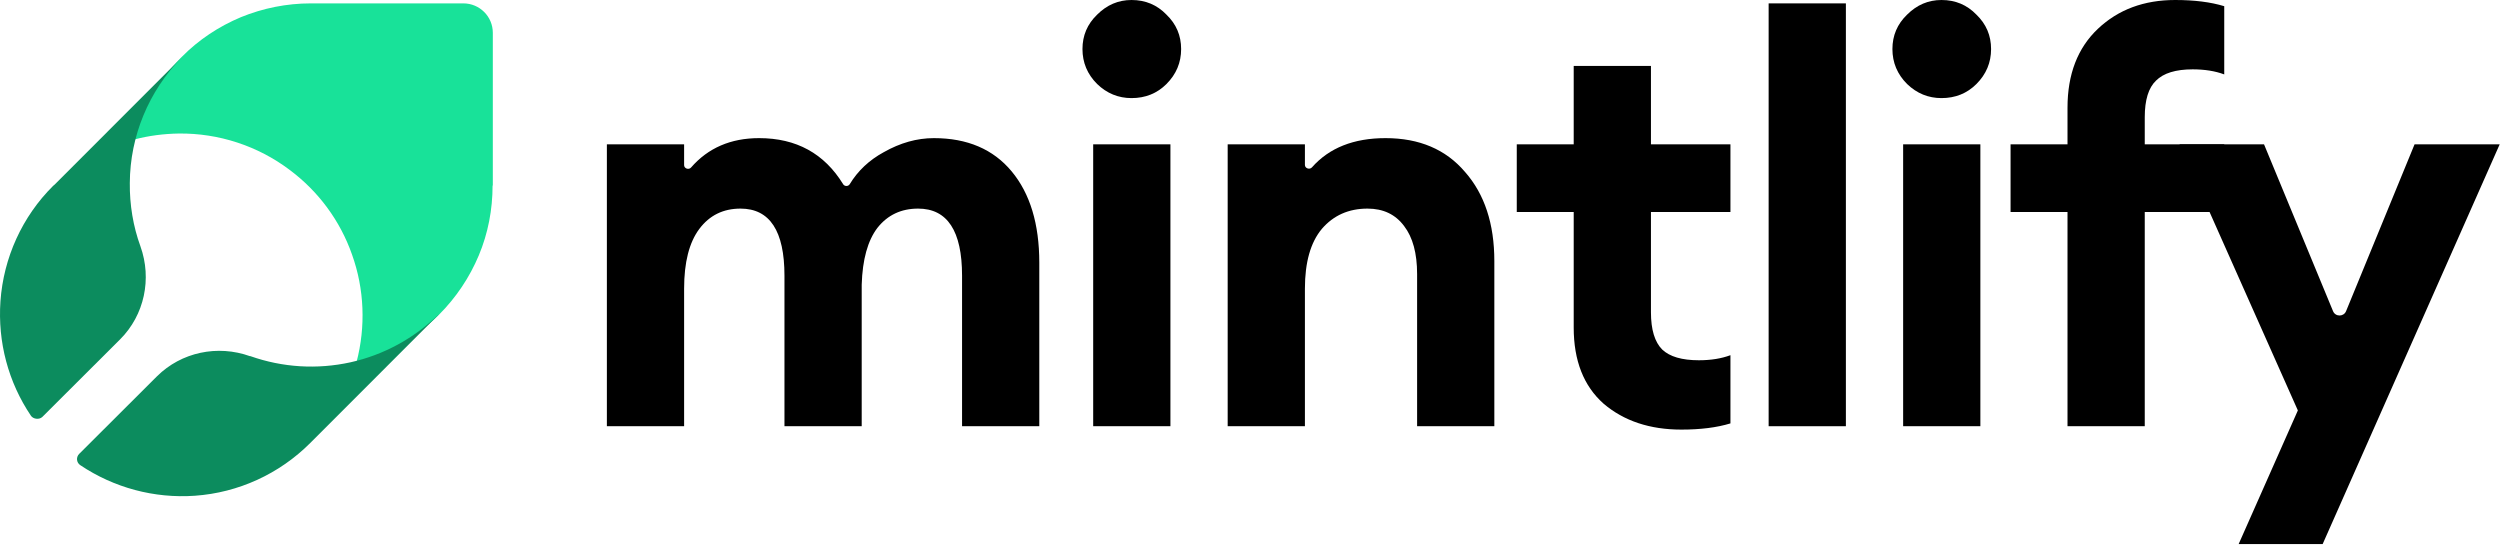
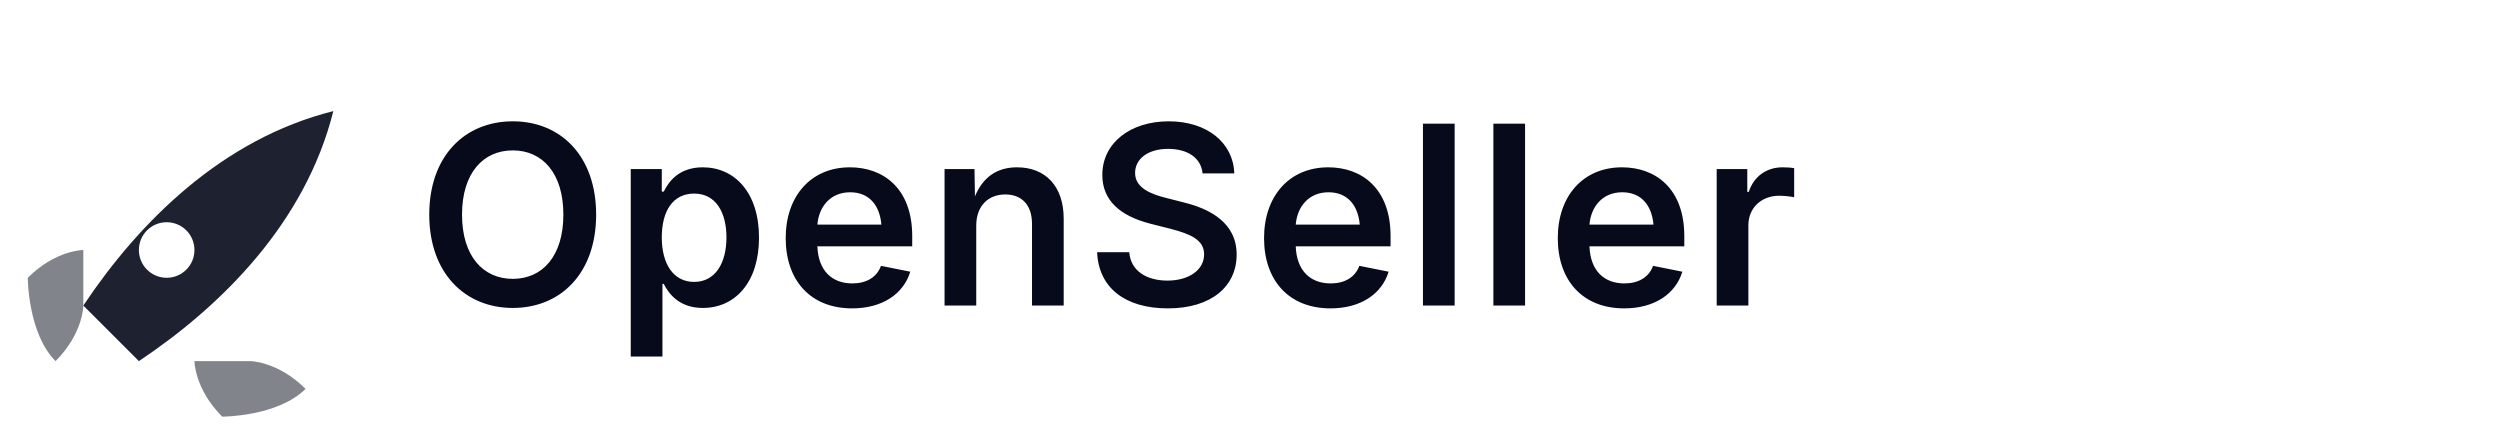
- <svg xmlns="http://www.w3.org/2000/svg" width="1682" height="367" viewBox="0 0 1682 367" fill="none">
-   <path d="M1562.69 366.037H1506.17L1546 276.14L1466.34 97.105H1523.24L1569.66 209.337C1571.28 213.26 1576.84 213.253 1578.45 209.325L1624.52 97.105H1681.79L1562.69 366.037Z" fill="black" />
-   <path d="M1391.02 286.761V142.622H1352.71V97.104H1391.02V72.449C1391.02 49.943 1397.85 32.242 1411.5 19.345C1425.16 6.448 1442.48 0 1463.47 0C1476.37 0 1487.37 1.391 1496.47 4.172V50.069C1490.4 47.793 1483.32 46.656 1475.23 46.656C1463.85 46.656 1455.63 49.184 1450.57 54.242C1445.51 59.046 1442.99 67.265 1442.99 78.897V97.104H1496.47V142.622H1442.99V286.761H1391.02Z" fill="black" />
-   <path d="M1306.22 66.001C1297.37 66.001 1289.66 62.84 1283.08 56.518C1276.51 49.943 1273.22 42.104 1273.22 33C1273.22 23.897 1276.51 16.184 1283.08 9.862C1289.66 3.287 1297.37 0 1306.22 0C1315.58 0 1323.42 3.287 1329.74 9.862C1336.31 16.184 1339.6 23.897 1339.6 33C1339.6 42.104 1336.31 49.943 1329.74 56.518C1323.42 62.84 1315.58 66.001 1306.22 66.001ZM1280.43 286.761V97.104H1332.39V286.761H1280.43Z" fill="black" />
-   <path d="M1189.94 286.761V2.276H1241.91V286.761H1189.94Z" fill="black" />
-   <path d="M1131.24 289.037C1110 289.037 1092.55 283.221 1078.89 271.588C1065.49 259.703 1058.79 242.634 1058.79 220.381V142.622H1020.48V97.104H1058.79V44.38H1110.76V97.104H1164.24V142.622H1110.76V210.14C1110.76 221.772 1113.29 230.117 1118.34 235.174C1123.4 239.979 1131.62 242.381 1143 242.381C1151.09 242.381 1158.17 241.243 1164.24 238.967V284.864C1155.14 287.646 1144.14 289.037 1131.24 289.037Z" fill="black" />
-   <path d="M825.979 286.761V97.104H877.945V110.967C877.945 113.311 881.135 114.347 882.688 112.591C894.273 99.485 910.773 92.932 932.187 92.932C954.946 92.932 972.774 100.518 985.67 115.691C998.82 130.61 1005.39 150.587 1005.39 175.622V286.761H953.429V184.346C953.429 170.438 950.521 159.691 944.704 152.105C938.888 144.265 930.67 140.346 920.049 140.346C907.405 140.346 897.164 144.898 889.325 154.001C881.738 163.105 877.945 176.507 877.945 194.208V286.761H825.979Z" fill="black" />
-   <path d="M761.286 66.001C752.436 66.001 744.723 62.84 738.148 56.518C731.574 49.943 728.286 42.104 728.286 33C728.286 23.897 731.574 16.184 738.148 9.862C744.723 3.287 752.436 0 761.286 0C770.643 0 778.482 3.287 784.804 9.862C791.379 16.184 794.666 23.897 794.666 33C794.666 42.104 791.379 49.943 784.804 56.518C778.482 62.84 770.643 66.001 761.286 66.001ZM735.493 286.761V97.104H787.459V286.761H735.493Z" fill="black" />
-   <path d="M647.273 286.761V185.484C647.273 155.392 637.411 140.346 617.686 140.346C606.307 140.346 597.204 144.645 590.376 153.243C583.801 161.84 580.261 174.61 579.755 191.553V286.761H527.789V185.484C527.789 155.392 517.927 140.346 498.203 140.346C486.571 140.346 477.341 144.898 470.513 154.001C463.685 163.105 460.272 176.507 460.272 194.208V286.761H408.306V97.104H460.272V111.103C460.272 113.435 463.407 114.462 464.939 112.704C476.419 99.522 491.68 92.932 510.72 92.932C535.742 92.932 554.588 103.262 567.259 123.923C568.258 125.553 570.718 125.527 571.712 123.894C577.189 114.891 584.802 107.731 594.548 102.415C605.675 96.093 616.928 92.932 628.307 92.932C650.813 92.932 668.261 100.392 680.652 115.311C693.043 130.231 699.239 150.714 699.239 176.76V286.761H647.273Z" fill="black" />
-   <path d="M331.569 124.833V22.09C331.569 11.065 322.625 2.276 311.764 2.276H209.069C192.938 2.276 176.967 5.472 162.113 11.544C147.26 17.775 133.685 26.724 122.345 38.228L121.546 39.027C106.533 54.207 95.833 73.062 90.402 93.834C100.145 91.277 110.206 89.999 120.268 89.839C147.1 89.52 173.453 98.148 194.855 114.287C214.18 128.668 228.873 148.481 236.859 171.331C245.164 194.5 246.122 219.746 239.893 243.554C260.496 238.122 279.503 227.416 294.675 212.396L295.474 211.597C306.813 200.252 315.917 186.67 322.145 171.81C328.374 156.95 331.409 140.971 331.409 124.833H331.569Z" fill="#18E299" />
-   <path d="M87.337 123.098C87.496 91.579 100.066 61.334 122.182 38.73L36.739 124.212C36.421 124.531 36.102 124.69 35.784 125.008C14.941 145.702 2.371 173.4 0.303 202.69C-1.607 230.07 5.553 257.131 20.828 279.736C22.285 281.892 26.238 282.601 28.466 280.532L80.813 228.319C97.202 211.923 102.293 187.568 94.497 165.759C89.564 152.229 87.178 137.743 87.337 123.098Z" fill="#0C8C5E" />
-   <path d="M294.976 211.605C278.587 227.683 258.062 238.826 235.786 243.761C213.351 248.695 190.121 247.263 168.482 239.622C168.482 239.622 168.323 239.622 168.164 239.622C146.365 231.822 122.022 236.916 105.633 253.153L53.285 305.365C51.057 307.594 51.376 311.255 54.081 313.006C76.674 328.128 103.724 335.451 131.091 333.541C160.368 331.471 187.894 318.896 208.737 298.043L209.533 297.247L294.976 211.764V211.605Z" fill="#0C8C5E" />
+ <svg xmlns="http://www.w3.org/2000/svg" width="180" height="32" viewBox="0 0 180 32" fill="none">
+   <path d="M8 24l-2-2c4-6 10-12 18-14-2 8-8 14-14 18l-2-2zm4-4a2 2 0 100-4 2 2 0 000 4z" fill="#060A1A" opacity="0.9" />
+   <path d="M6 18s-2 0-4 2c0 0 0 4 2 6 2-2 2-4 2-4" fill="#060A1A" opacity="0.5" />
+   <path d="M14 26s0 2 2 4c0 0 4 0 6-2-2-2-4-2-4-2" fill="#060A1A" opacity="0.5" />
+   <text x="30" y="22" font-family="system-ui, -apple-system, sans-serif" font-size="18" font-weight="600" fill="#060A1A" letter-spacing="0.02em">OpenSeller</text>
</svg>
